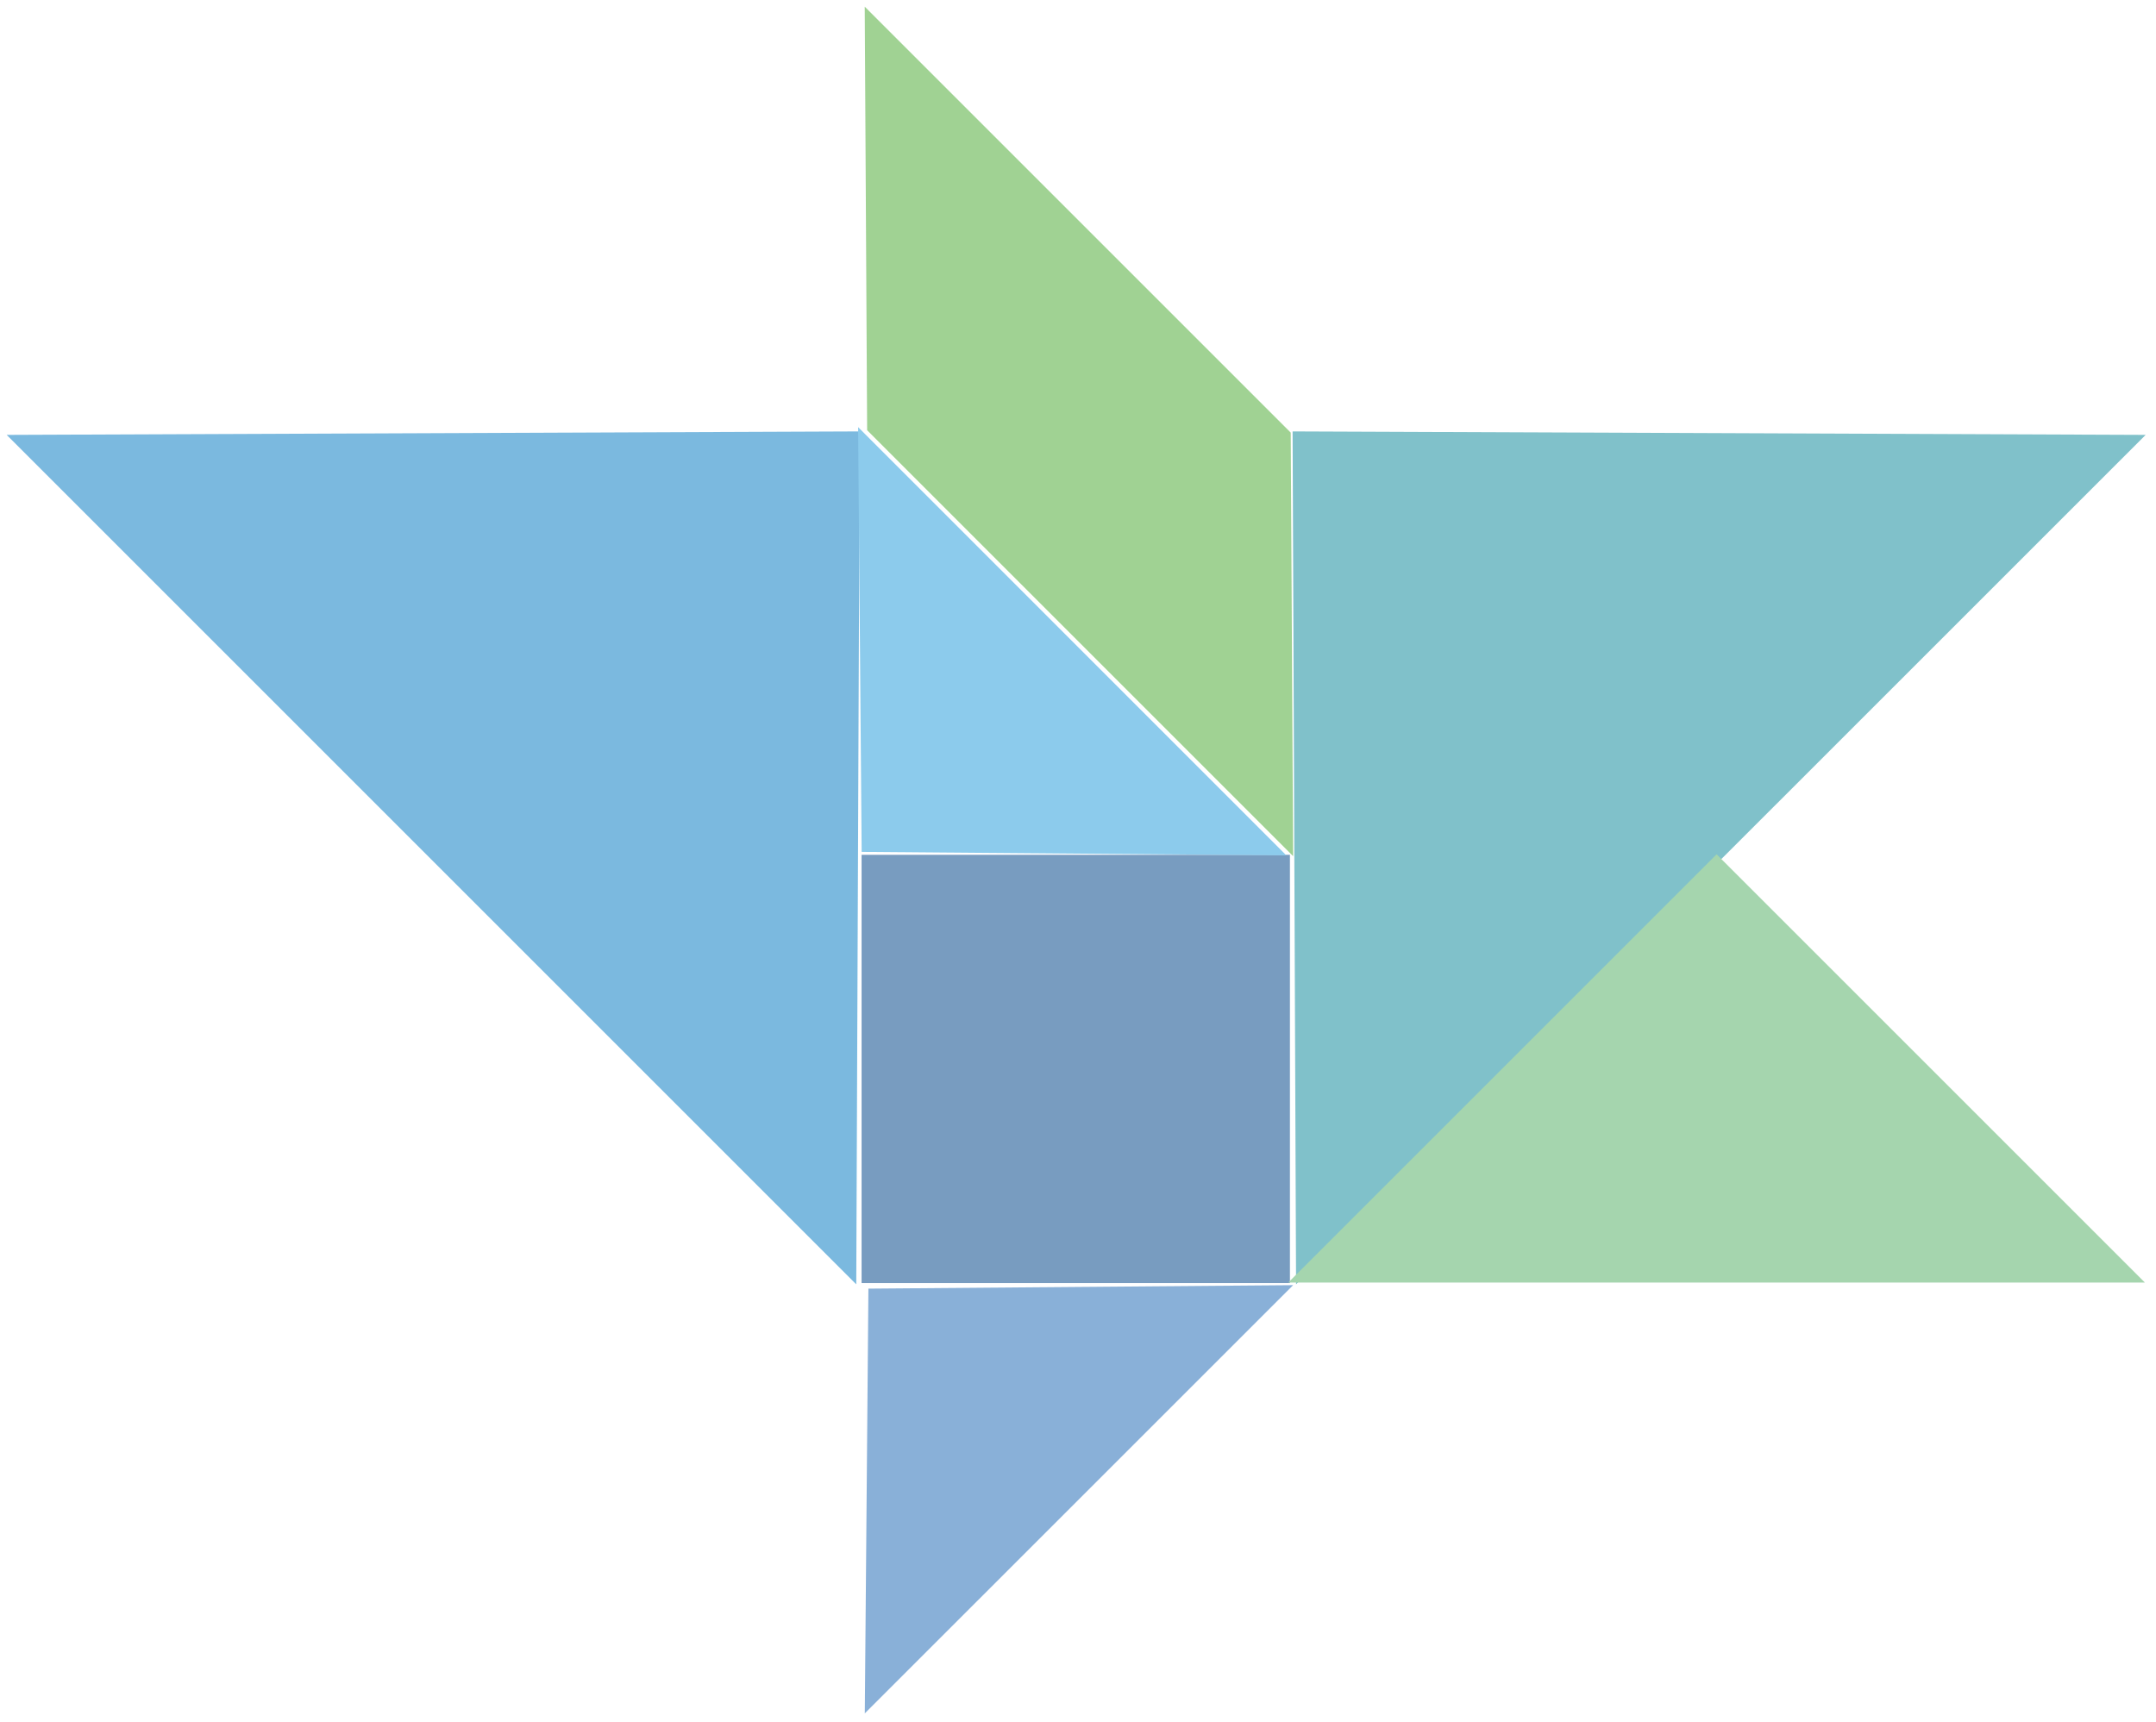
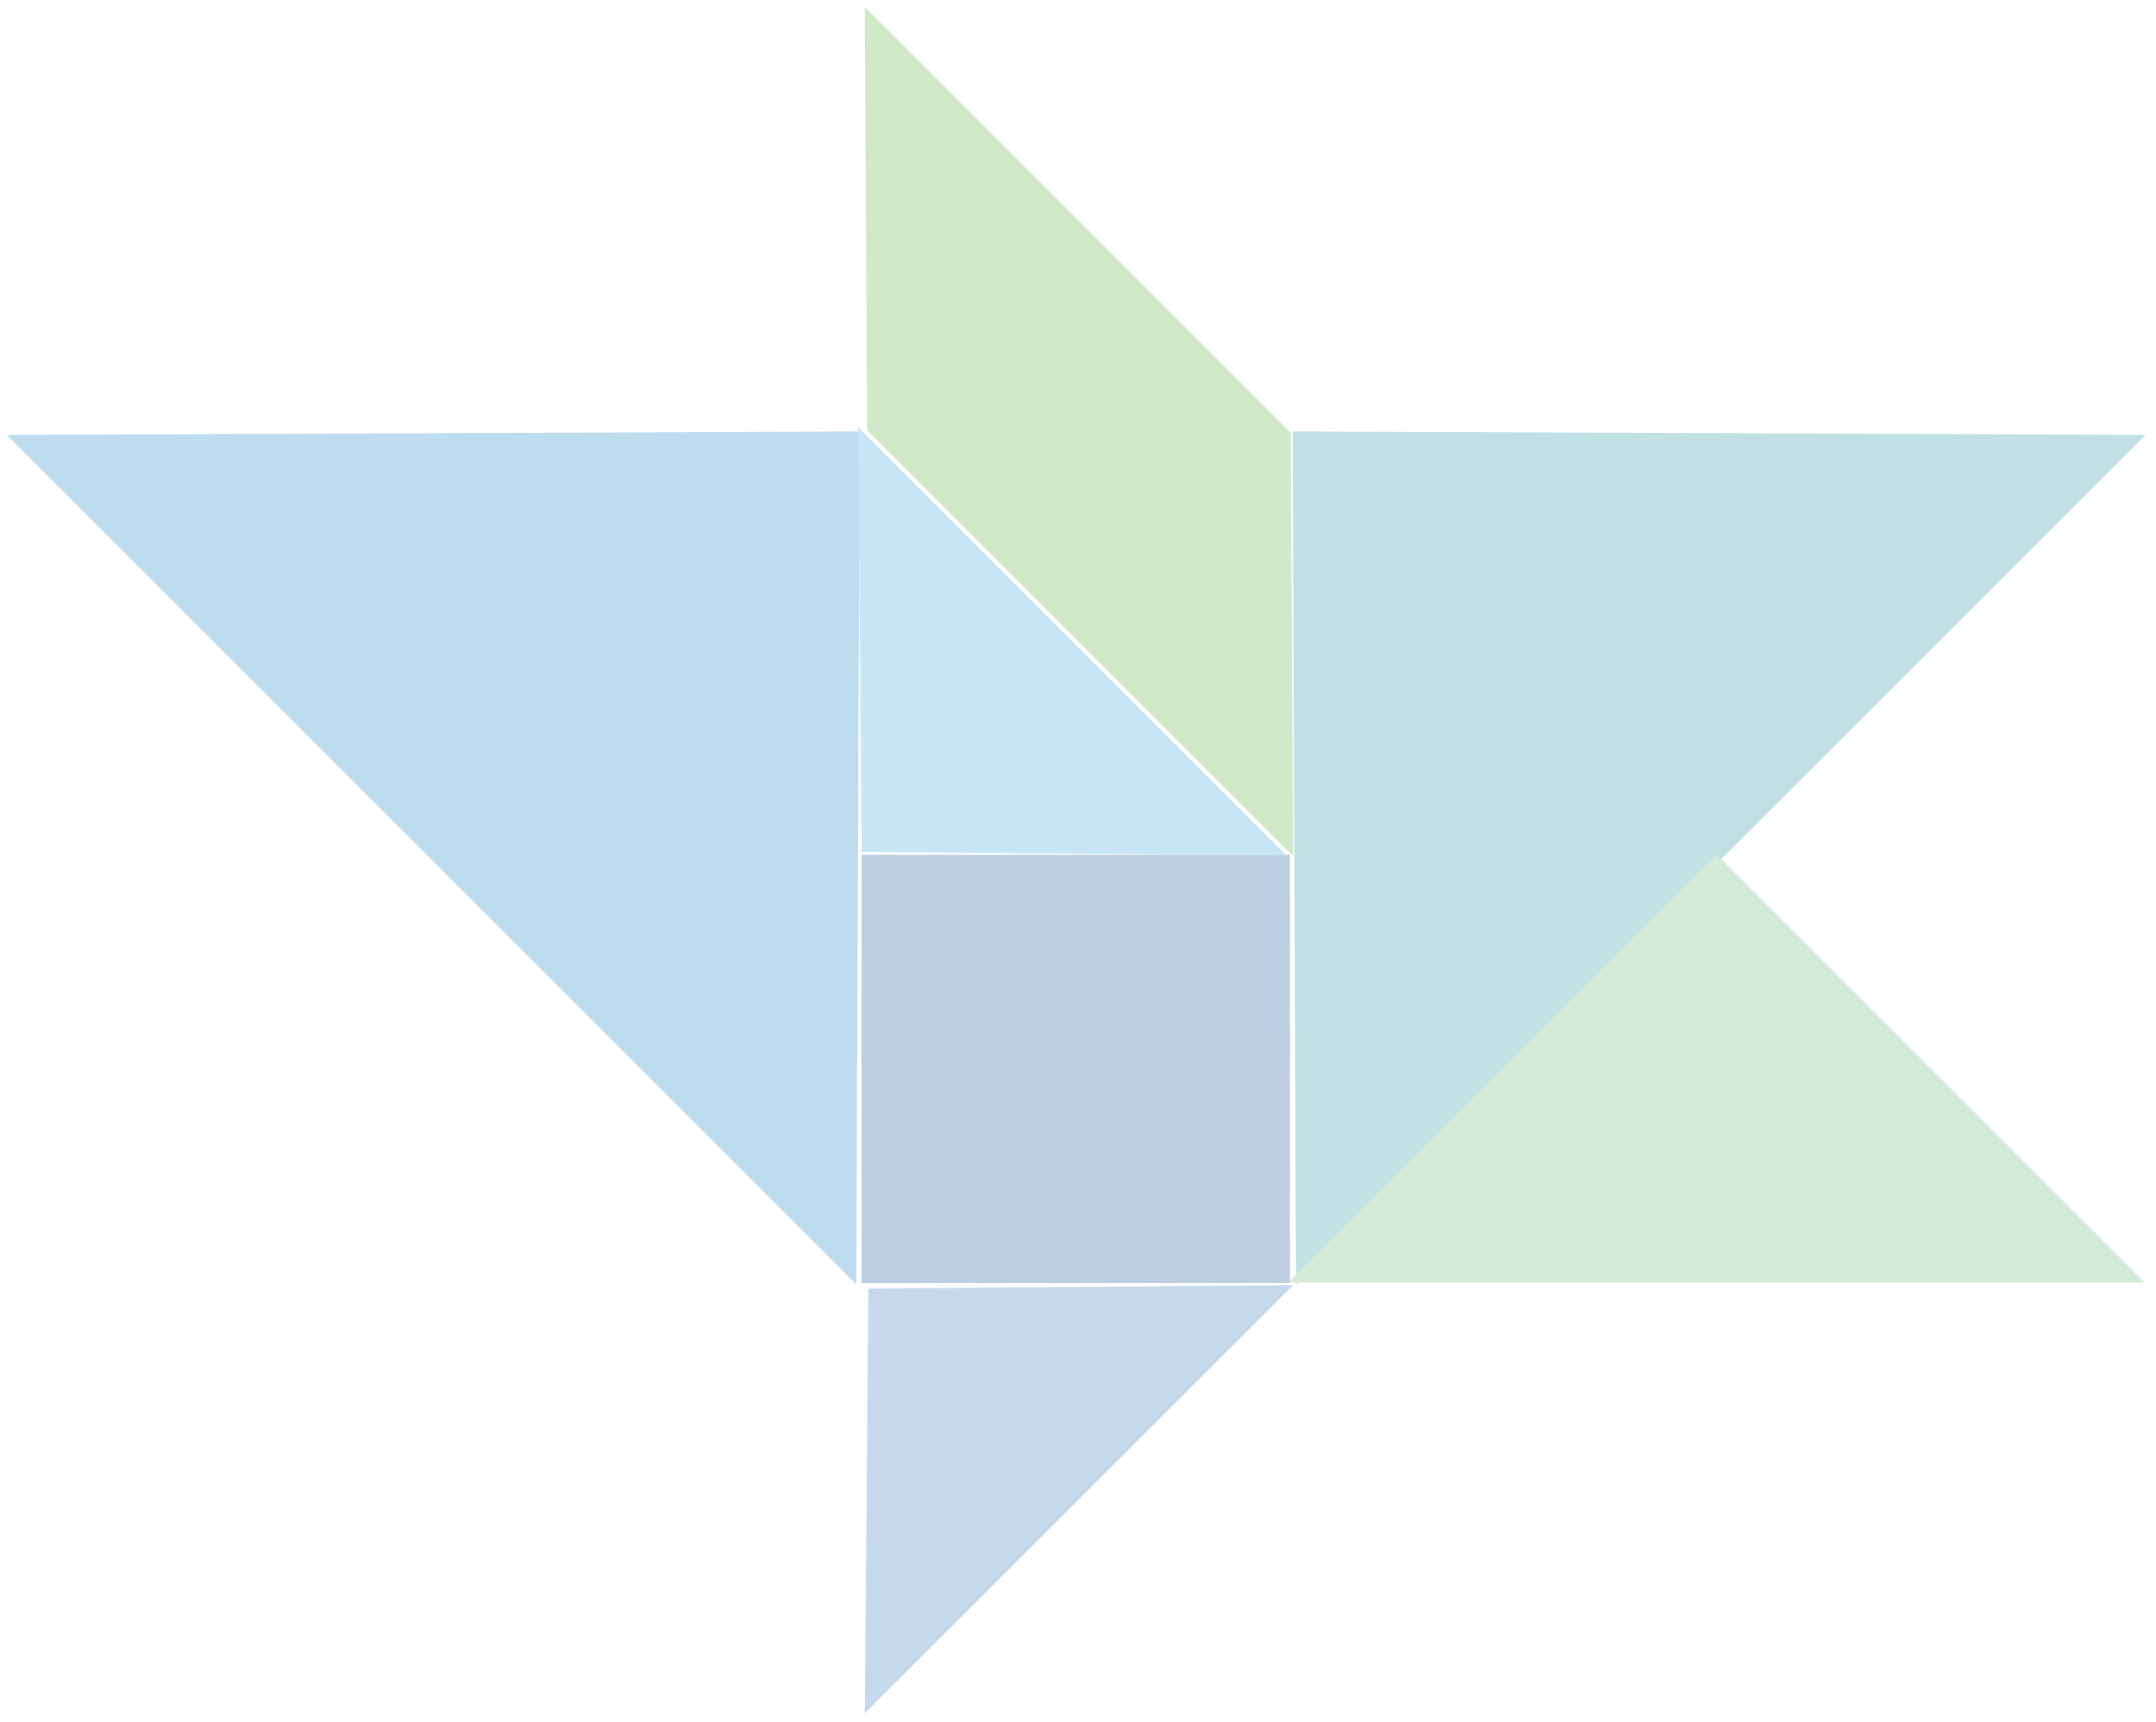
<svg xmlns="http://www.w3.org/2000/svg" viewBox="0 0 323 258">
-   <g fill="none" fill-rule="evenodd" opacity=".6">
+   <g fill="none" fill-rule="evenodd" opacity=".3">
    <path fill="#2C97A6" d="M257.8 128.8l63.65-63.64-127.8-.52.52 127.8" />
    <path fill="#238BCA" d="M128.8 64.64L1 65.16l63.64 63.64 63.64 63.64.52-127.8" />
    <path fill="#1E5A96" d="M193.25 192.25v-64.17h-64.17v64.17" />
    <path fill="#69B978" d="M257.17 128L193 192.17h128.34" />
    <path fill="#3B7BBE" d="M130.1 193.08l-.54 63.64 64.17-64.16" />
    <path fill="#61B44B" d="M129.55 1l63.82 63.82.36 63.46-63.82-63.82" />
    <path fill="#3FA8E0" d="M128.56 64l.53 63.64 63.62.52" />
  </g>
</svg>
